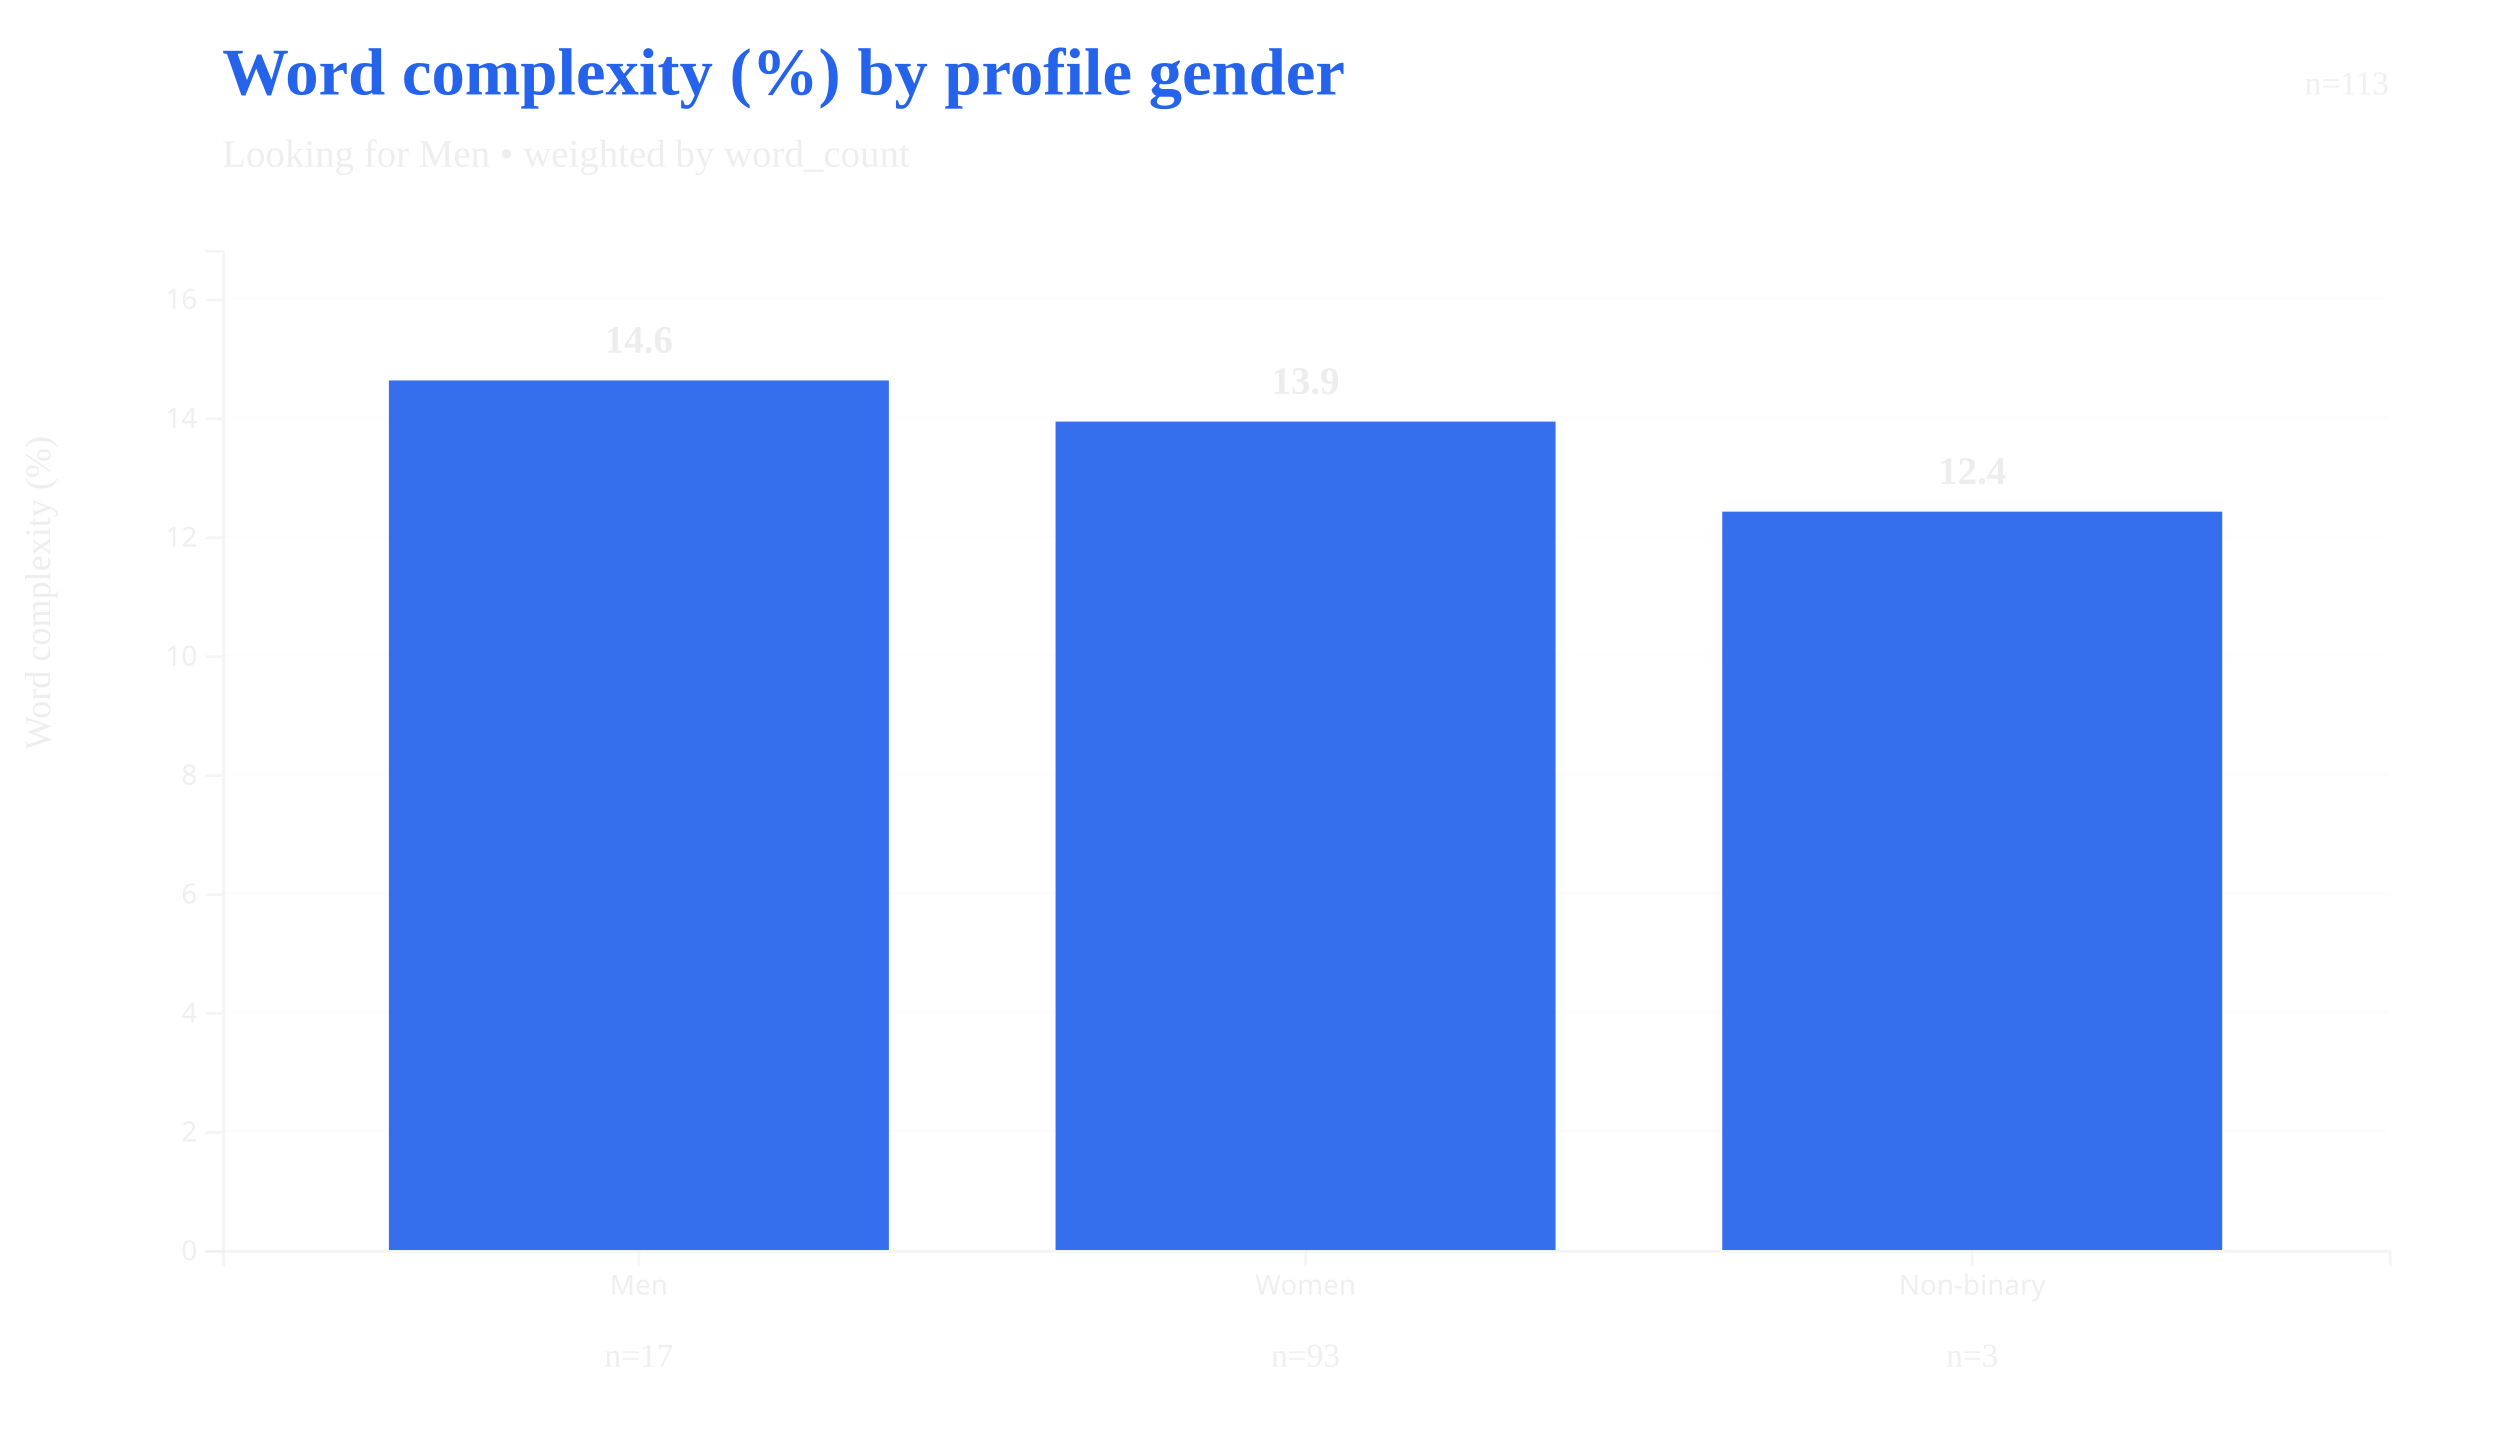
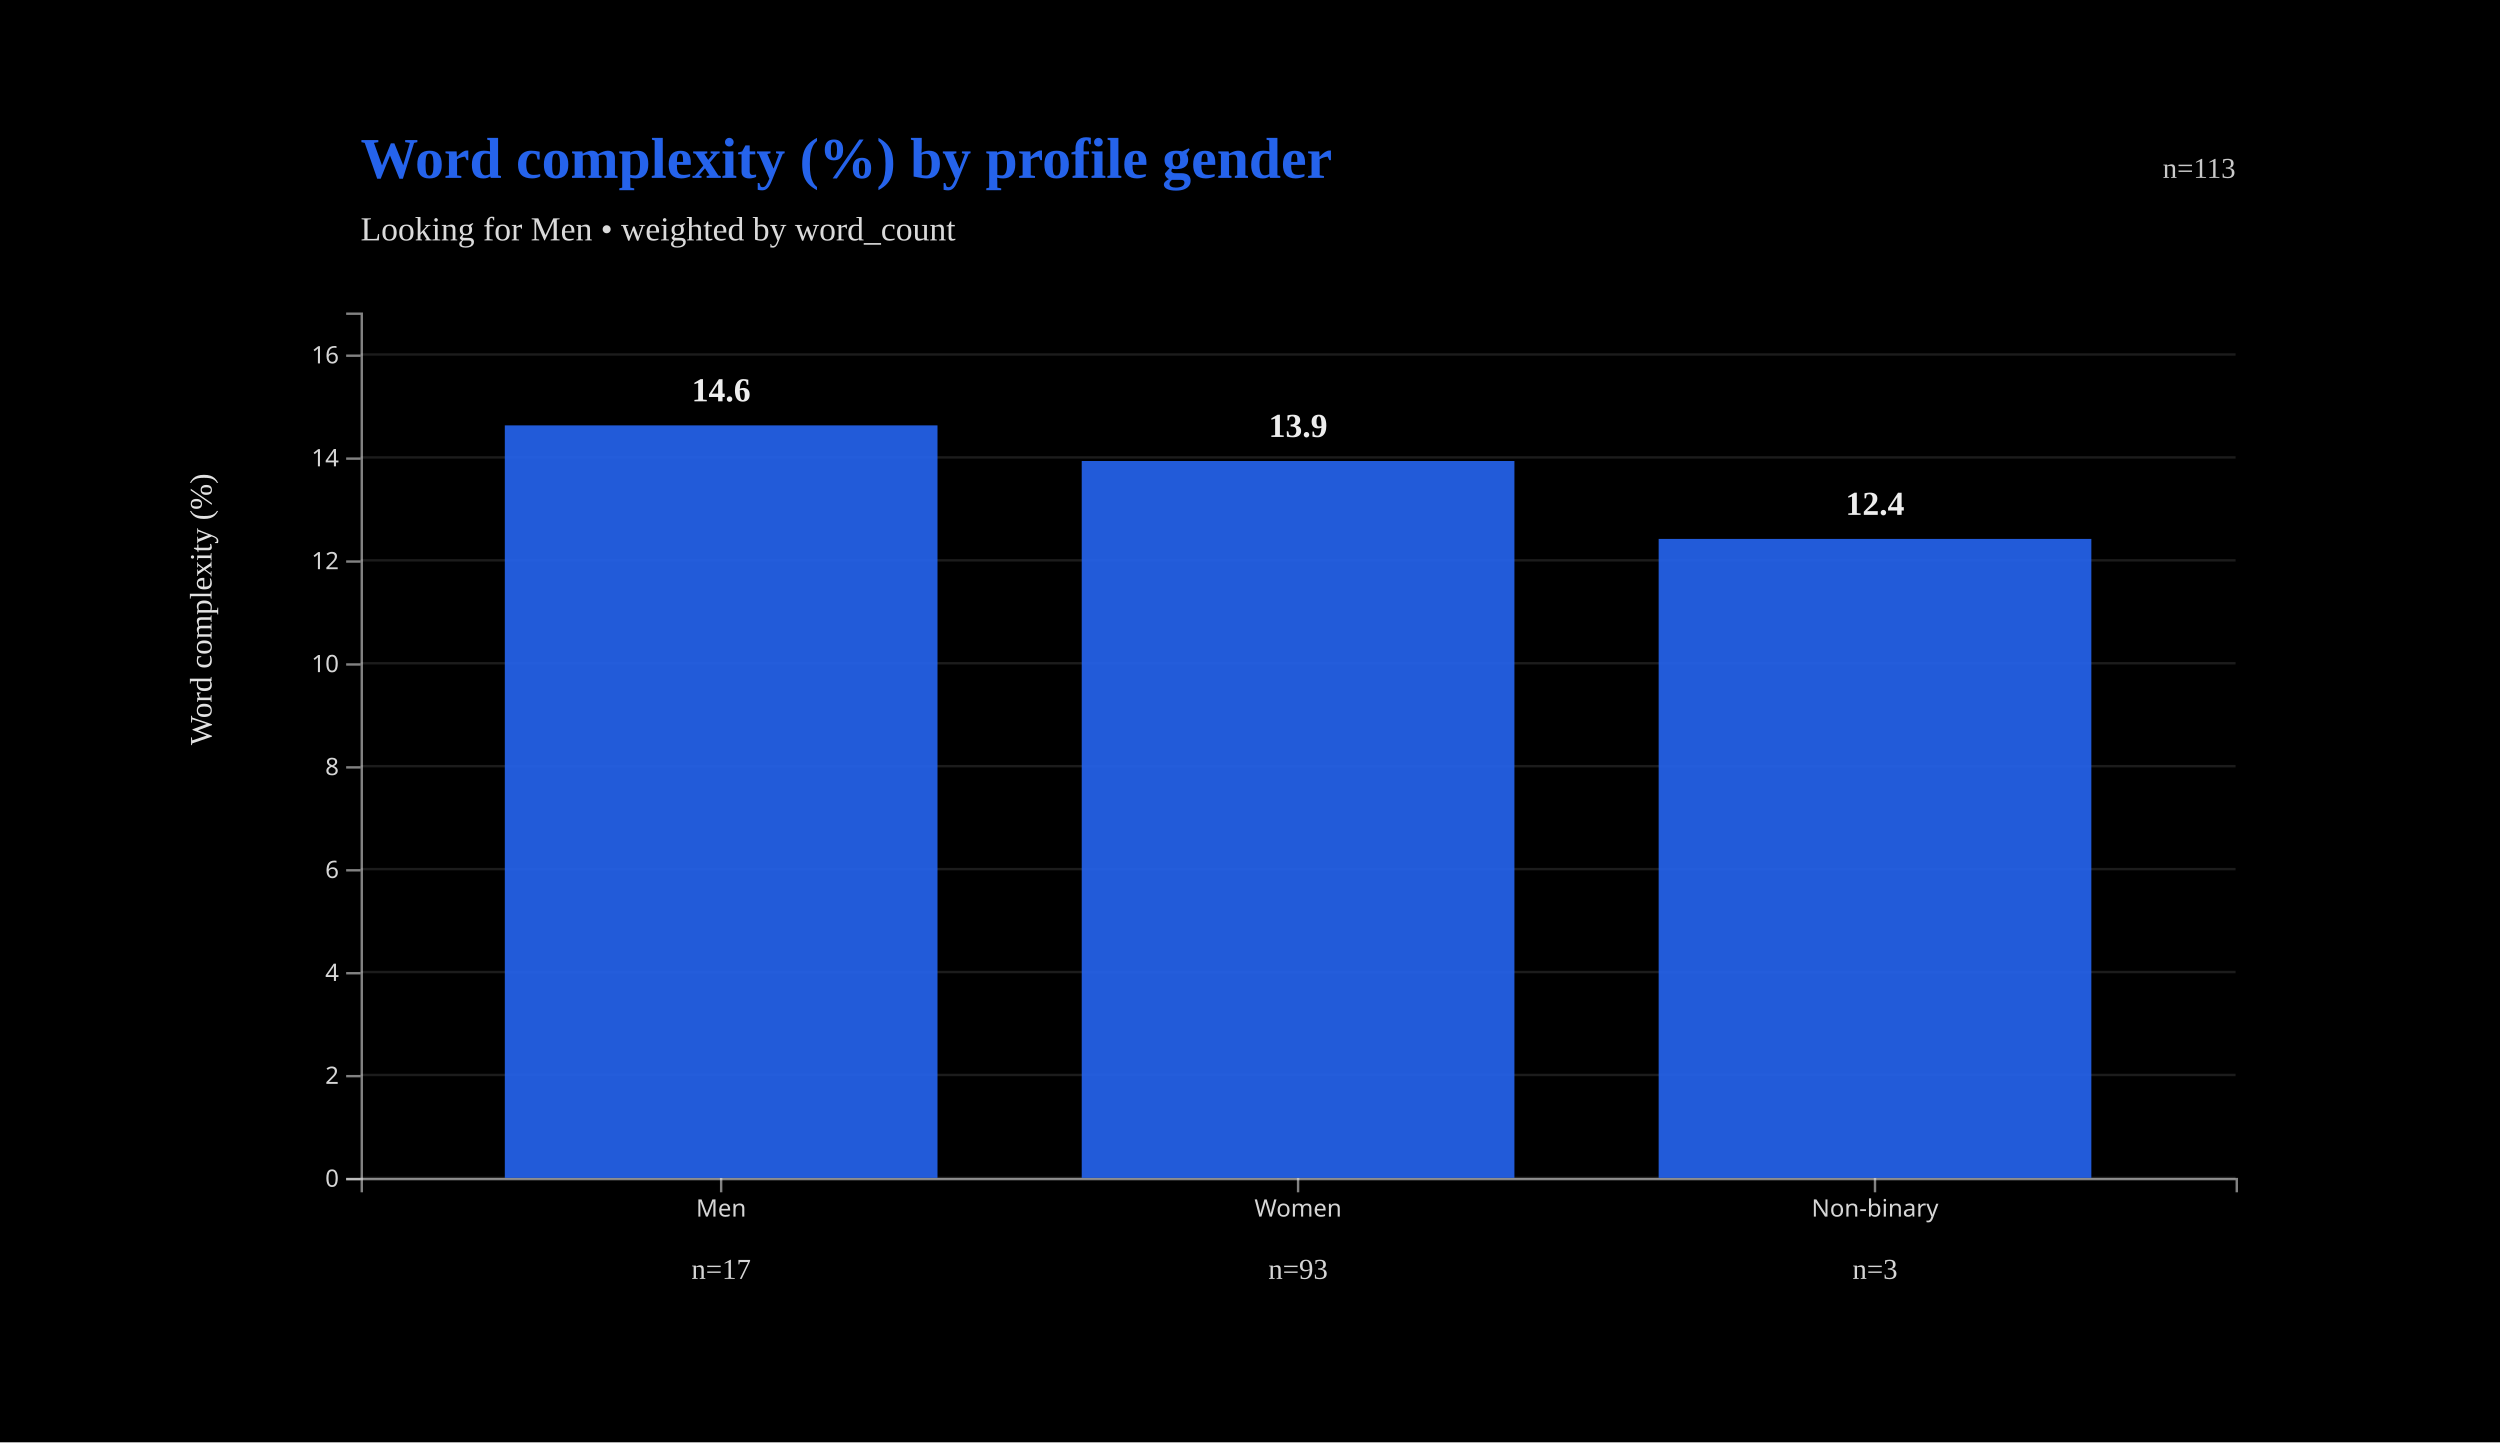
- <svg xmlns="http://www.w3.org/2000/svg" width="900" height="520" style="background: rgb(0, 0, 0); font-family: ui-serif, Georgia, &quot;Times New Roman&quot;, Times, serif; fill: #EDEDED;">
+ <svg xmlns="http://www.w3.org/2000/svg" width="900" height="520" viewBox="-70 -40 1040 600" preserveAspectRatio="xMidYMid meet" style="max-width: 100%; height: auto; display: block; font-family: ui-serif, Georgia, &quot;Times New Roman&quot;, Times, serif; font-size: 12px;">
+   <rect x="-70" y="-40" width="1040" height="600" fill="#000000" />
  <text x="80" y="34" font-size="24" font-weight="700" fill="#2563EB">Word complexity (%) by profile gender</text>
  <text x="80" y="60" font-size="14" fill="#EDEDED" opacity="0.92">Looking for Men • weighted by word_count</text>
  <text x="860" y="34" text-anchor="end" font-size="12" fill="#EDEDED" opacity="0.85">n=113</text>
  <g transform="translate(80,90)">
    <g>
      <line class="grid" x1="0" x2="780" y1="360" y2="360" stroke="rgba(237,237,237,0.12)" stroke-width="1" />
      <line class="grid" x1="0" x2="780" y1="317.183" y2="317.183" stroke="rgba(237,237,237,0.12)" stroke-width="1" />
      <line class="grid" x1="0" x2="780" y1="274.367" y2="274.367" stroke="rgba(237,237,237,0.12)" stroke-width="1" />
      <line class="grid" x1="0" x2="780" y1="231.55" y2="231.55" stroke="rgba(237,237,237,0.12)" stroke-width="1" />
      <line class="grid" x1="0" x2="780" y1="188.733" y2="188.733" stroke="rgba(237,237,237,0.12)" stroke-width="1" />
      <line class="grid" x1="0" x2="780" y1="145.917" y2="145.917" stroke="rgba(237,237,237,0.12)" stroke-width="1" />
      <line class="grid" x1="0" x2="780" y1="103.1" y2="103.1" stroke="rgba(237,237,237,0.12)" stroke-width="1" />
      <line class="grid" x1="0" x2="780" y1="60.284" y2="60.284" stroke="rgba(237,237,237,0.12)" stroke-width="1" />
      <line class="grid" x1="0" x2="780" y1="17.467" y2="17.467" stroke="rgba(237,237,237,0.12)" stroke-width="1" />
    </g>
    <g fill="none" font-size="10" font-family="sans-serif" text-anchor="end">
      <path class="domain" stroke="rgba(237,237,237,0.55)" d="M-6,360.5H0.5V0.5H-6" opacity="1" />
      <g class="tick" opacity="1" transform="translate(0,360.5)">
        <line stroke="rgba(237,237,237,0.55)" x2="-6" opacity="1" />
        <text fill="#EDEDED" x="-9" dy="0.32em" opacity="0.9">0</text>
      </g>
      <g class="tick" opacity="1" transform="translate(0,317.6834)">
        <line stroke="rgba(237,237,237,0.55)" x2="-6" opacity="1" />
        <text fill="#EDEDED" x="-9" dy="0.32em" opacity="0.9">2</text>
      </g>
      <g class="tick" opacity="1" transform="translate(0,274.8667)">
        <line stroke="rgba(237,237,237,0.55)" x2="-6" opacity="1" />
        <text fill="#EDEDED" x="-9" dy="0.32em" opacity="0.9">4</text>
      </g>
      <g class="tick" opacity="1" transform="translate(0,232.0501)">
        <line stroke="rgba(237,237,237,0.55)" x2="-6" opacity="1" />
        <text fill="#EDEDED" x="-9" dy="0.32em" opacity="0.9">6</text>
      </g>
      <g class="tick" opacity="1" transform="translate(0,189.2335)">
        <line stroke="rgba(237,237,237,0.55)" x2="-6" opacity="1" />
        <text fill="#EDEDED" x="-9" dy="0.32em" opacity="0.9">8</text>
      </g>
      <g class="tick" opacity="1" transform="translate(0,146.4168)">
        <line stroke="rgba(237,237,237,0.55)" x2="-6" opacity="1" />
        <text fill="#EDEDED" x="-9" dy="0.32em" opacity="0.9">10</text>
      </g>
      <g class="tick" opacity="1" transform="translate(0,103.6002)">
        <line stroke="rgba(237,237,237,0.55)" x2="-6" opacity="1" />
        <text fill="#EDEDED" x="-9" dy="0.32em" opacity="0.9">12</text>
      </g>
      <g class="tick" opacity="1" transform="translate(0,60.78357)">
        <line stroke="rgba(237,237,237,0.55)" x2="-6" opacity="1" />
        <text fill="#EDEDED" x="-9" dy="0.32em" opacity="0.9">14</text>
      </g>
      <g class="tick" opacity="1" transform="translate(0,17.96693)">
        <line stroke="rgba(237,237,237,0.55)" x2="-6" opacity="1" />
        <text fill="#EDEDED" x="-9" dy="0.32em" opacity="0.9">16</text>
      </g>
    </g>
    <g transform="translate(0,360)" fill="none" font-size="10" font-family="sans-serif" text-anchor="middle">
      <path class="domain" stroke="rgba(237,237,237,0.55)" d="M0.5,6V0.5H780.5V6" opacity="1" />
      <g class="tick" opacity="1" transform="translate(150,0)">
        <line stroke="rgba(237,237,237,0.55)" y2="6" opacity="1" />
        <text fill="#EDEDED" y="9" dy="0.71em" opacity="0.9">Men</text>
      </g>
      <g class="tick" opacity="1" transform="translate(390,0)">
        <line stroke="rgba(237,237,237,0.55)" y2="6" opacity="1" />
        <text fill="#EDEDED" y="9" dy="0.71em" opacity="0.9">Women</text>
      </g>
      <g class="tick" opacity="1" transform="translate(630,0)">
        <line stroke="rgba(237,237,237,0.55)" y2="6" opacity="1" />
        <text fill="#EDEDED" y="9" dy="0.71em" opacity="0.9">Non-binary</text>
      </g>
    </g>
    <g>
-       <rect x="60" y="46.957" width="180" height="313.043" fill="#2563EB" opacity="0.92" />
-       <rect x="300" y="61.776" width="180" height="298.224" fill="#2563EB" opacity="0.92" />
-       <rect x="540" y="94.191" width="180" height="265.809" fill="#2563EB" opacity="0.92" />
+       <rect class="bar" x="60" y="46.957" width="180" height="313.043" fill="#2563EB" opacity="0.92" />
+       <rect class="bar" x="300" y="61.776" width="180" height="298.224" fill="#2563EB" opacity="0.92" />
+       <rect class="bar" x="540" y="94.191" width="180" height="265.809" fill="#2563EB" opacity="0.92" />
    </g>
    <g>
      <text class="value" x="150" y="36.957" text-anchor="middle" font-size="14" font-weight="700" fill="#EDEDED">14.6</text>
      <text class="value" x="390" y="51.776" text-anchor="middle" font-size="14" font-weight="700" fill="#EDEDED">13.9</text>
      <text class="value" x="630" y="84.191" text-anchor="middle" font-size="14" font-weight="700" fill="#EDEDED">12.4</text>
    </g>
    <g>
      <text class="n" x="150" y="402" text-anchor="middle" font-size="12" fill="#EDEDED" opacity="0.9">n=17</text>
      <text class="n" x="390" y="402" text-anchor="middle" font-size="12" fill="#EDEDED" opacity="0.9">n=93</text>
      <text class="n" x="630" y="402" text-anchor="middle" font-size="12" fill="#EDEDED" opacity="0.9">n=3</text>
    </g>
  </g>
  <text x="18" y="270" transform="rotate(-90, 18, 270)" font-size="13" fill="#EDEDED" opacity="0.95">Word complexity (%)</text>
</svg>
